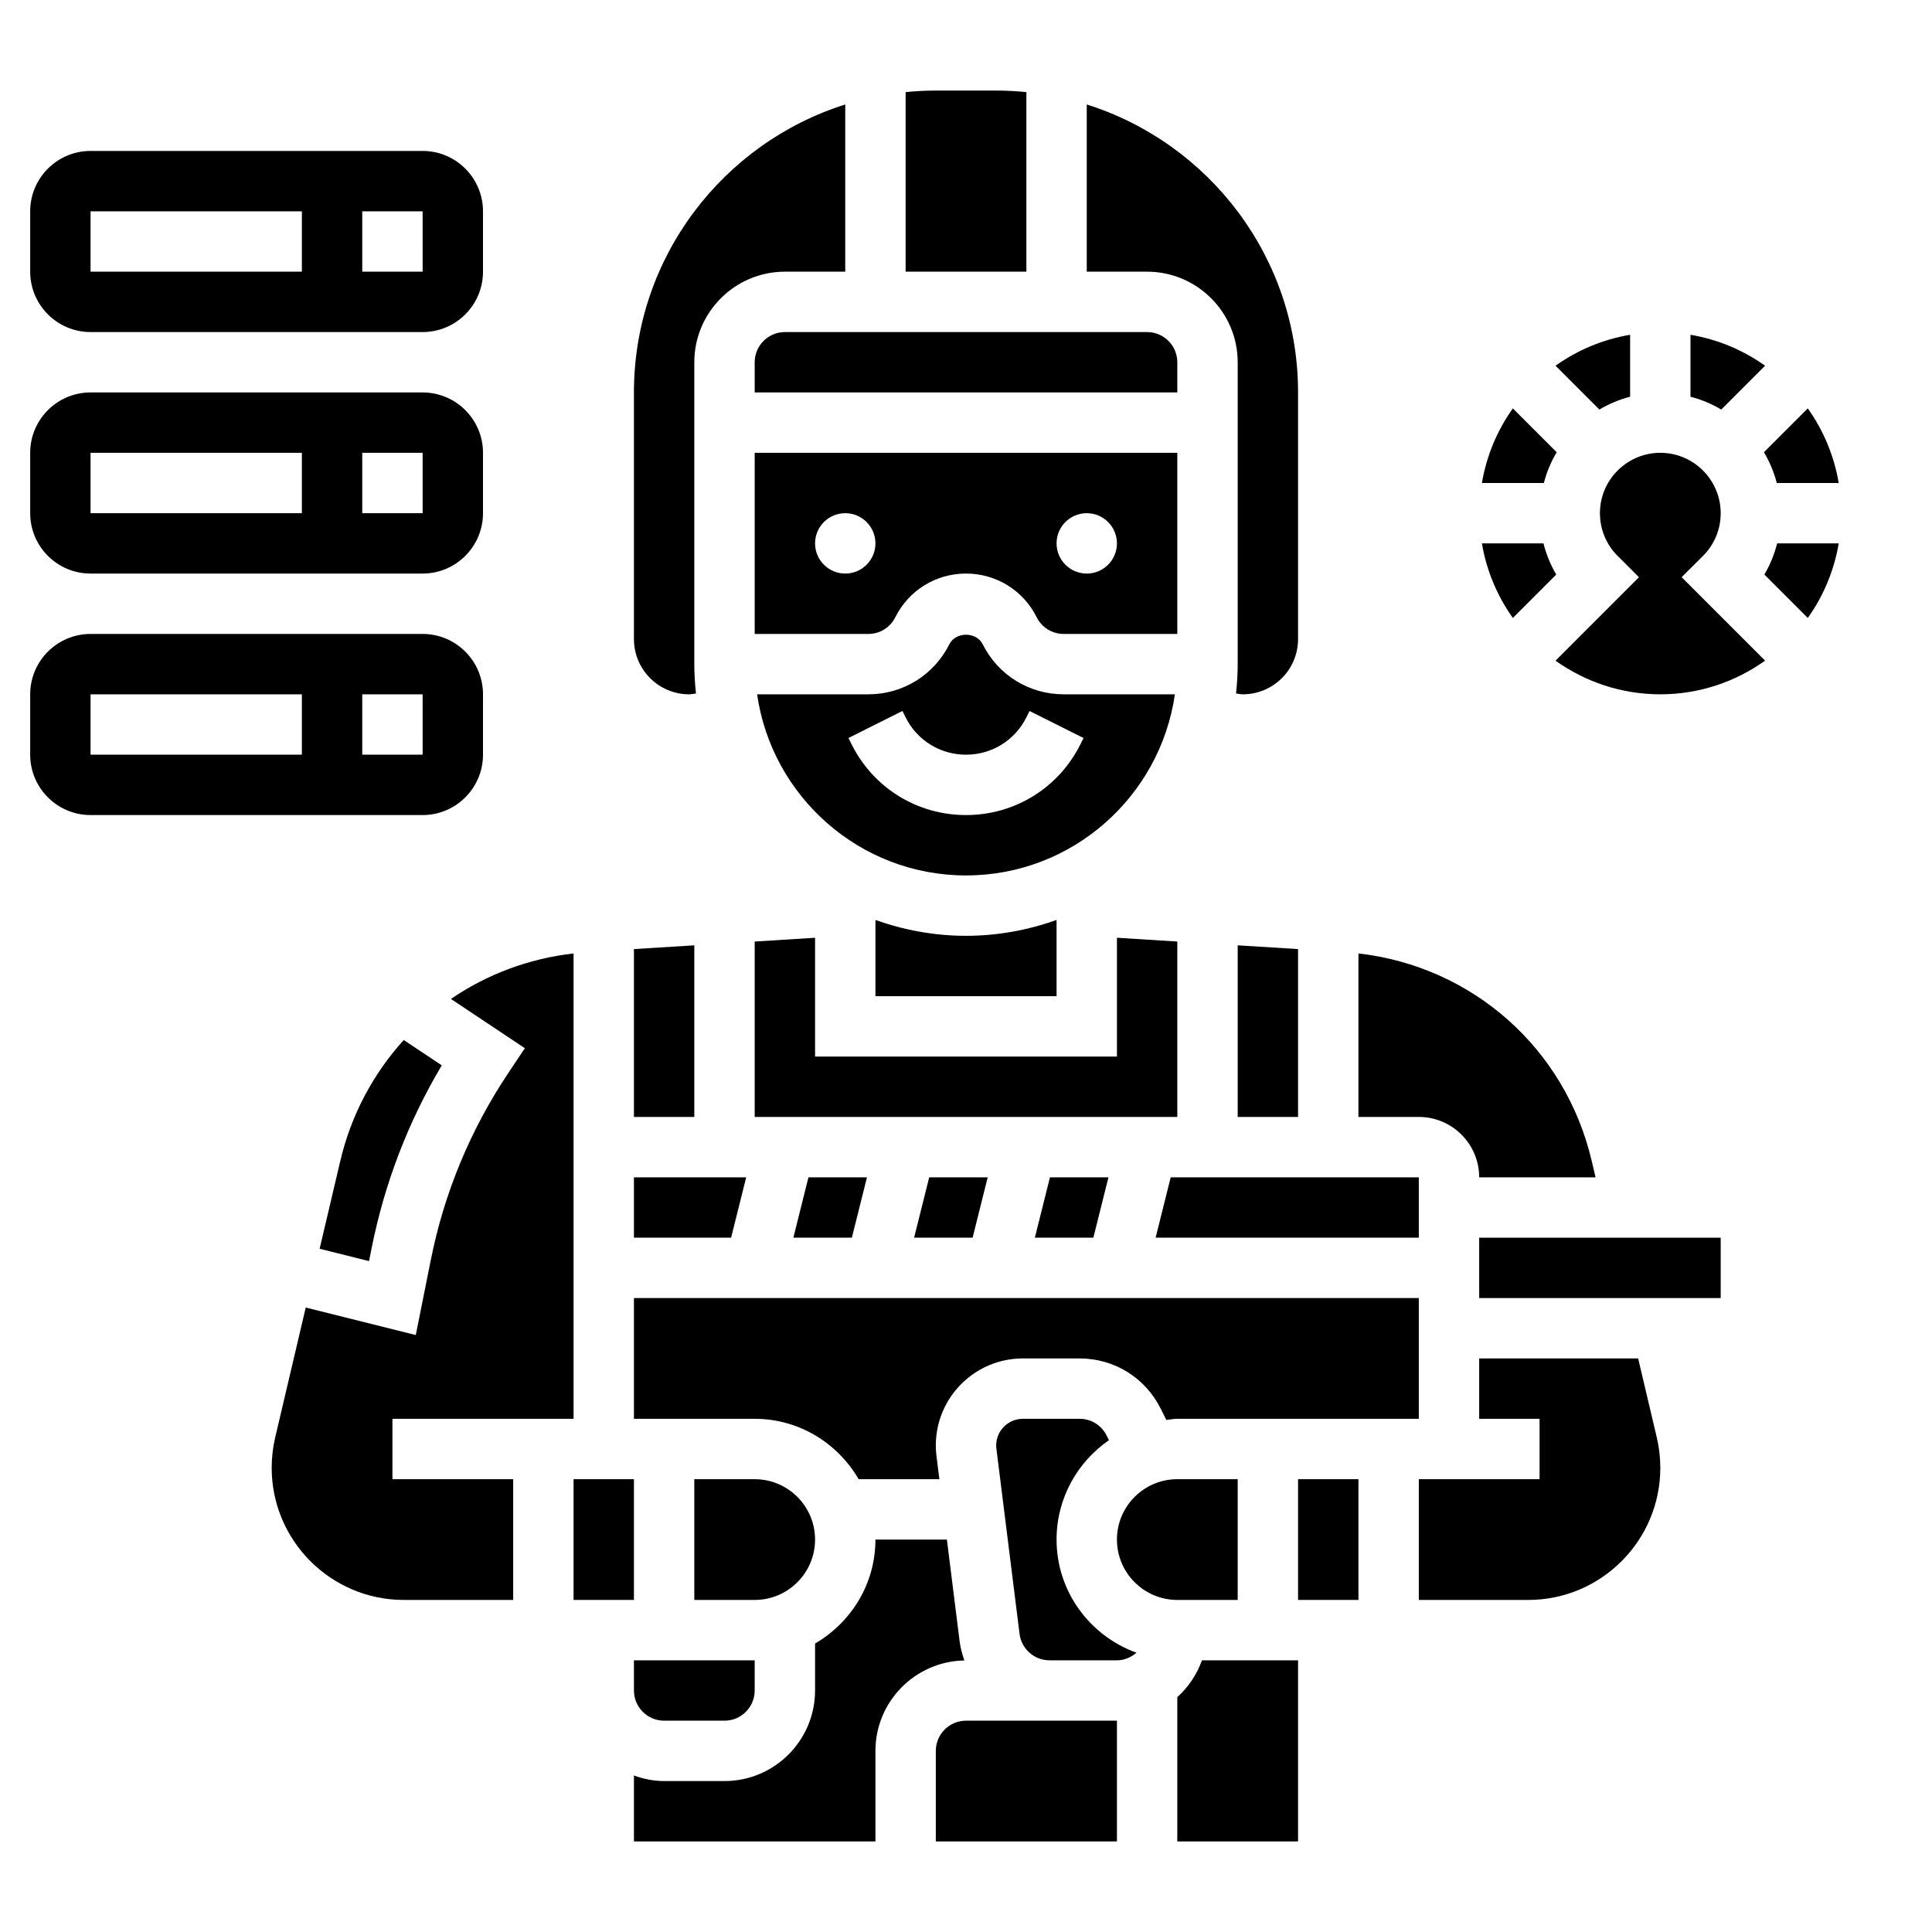
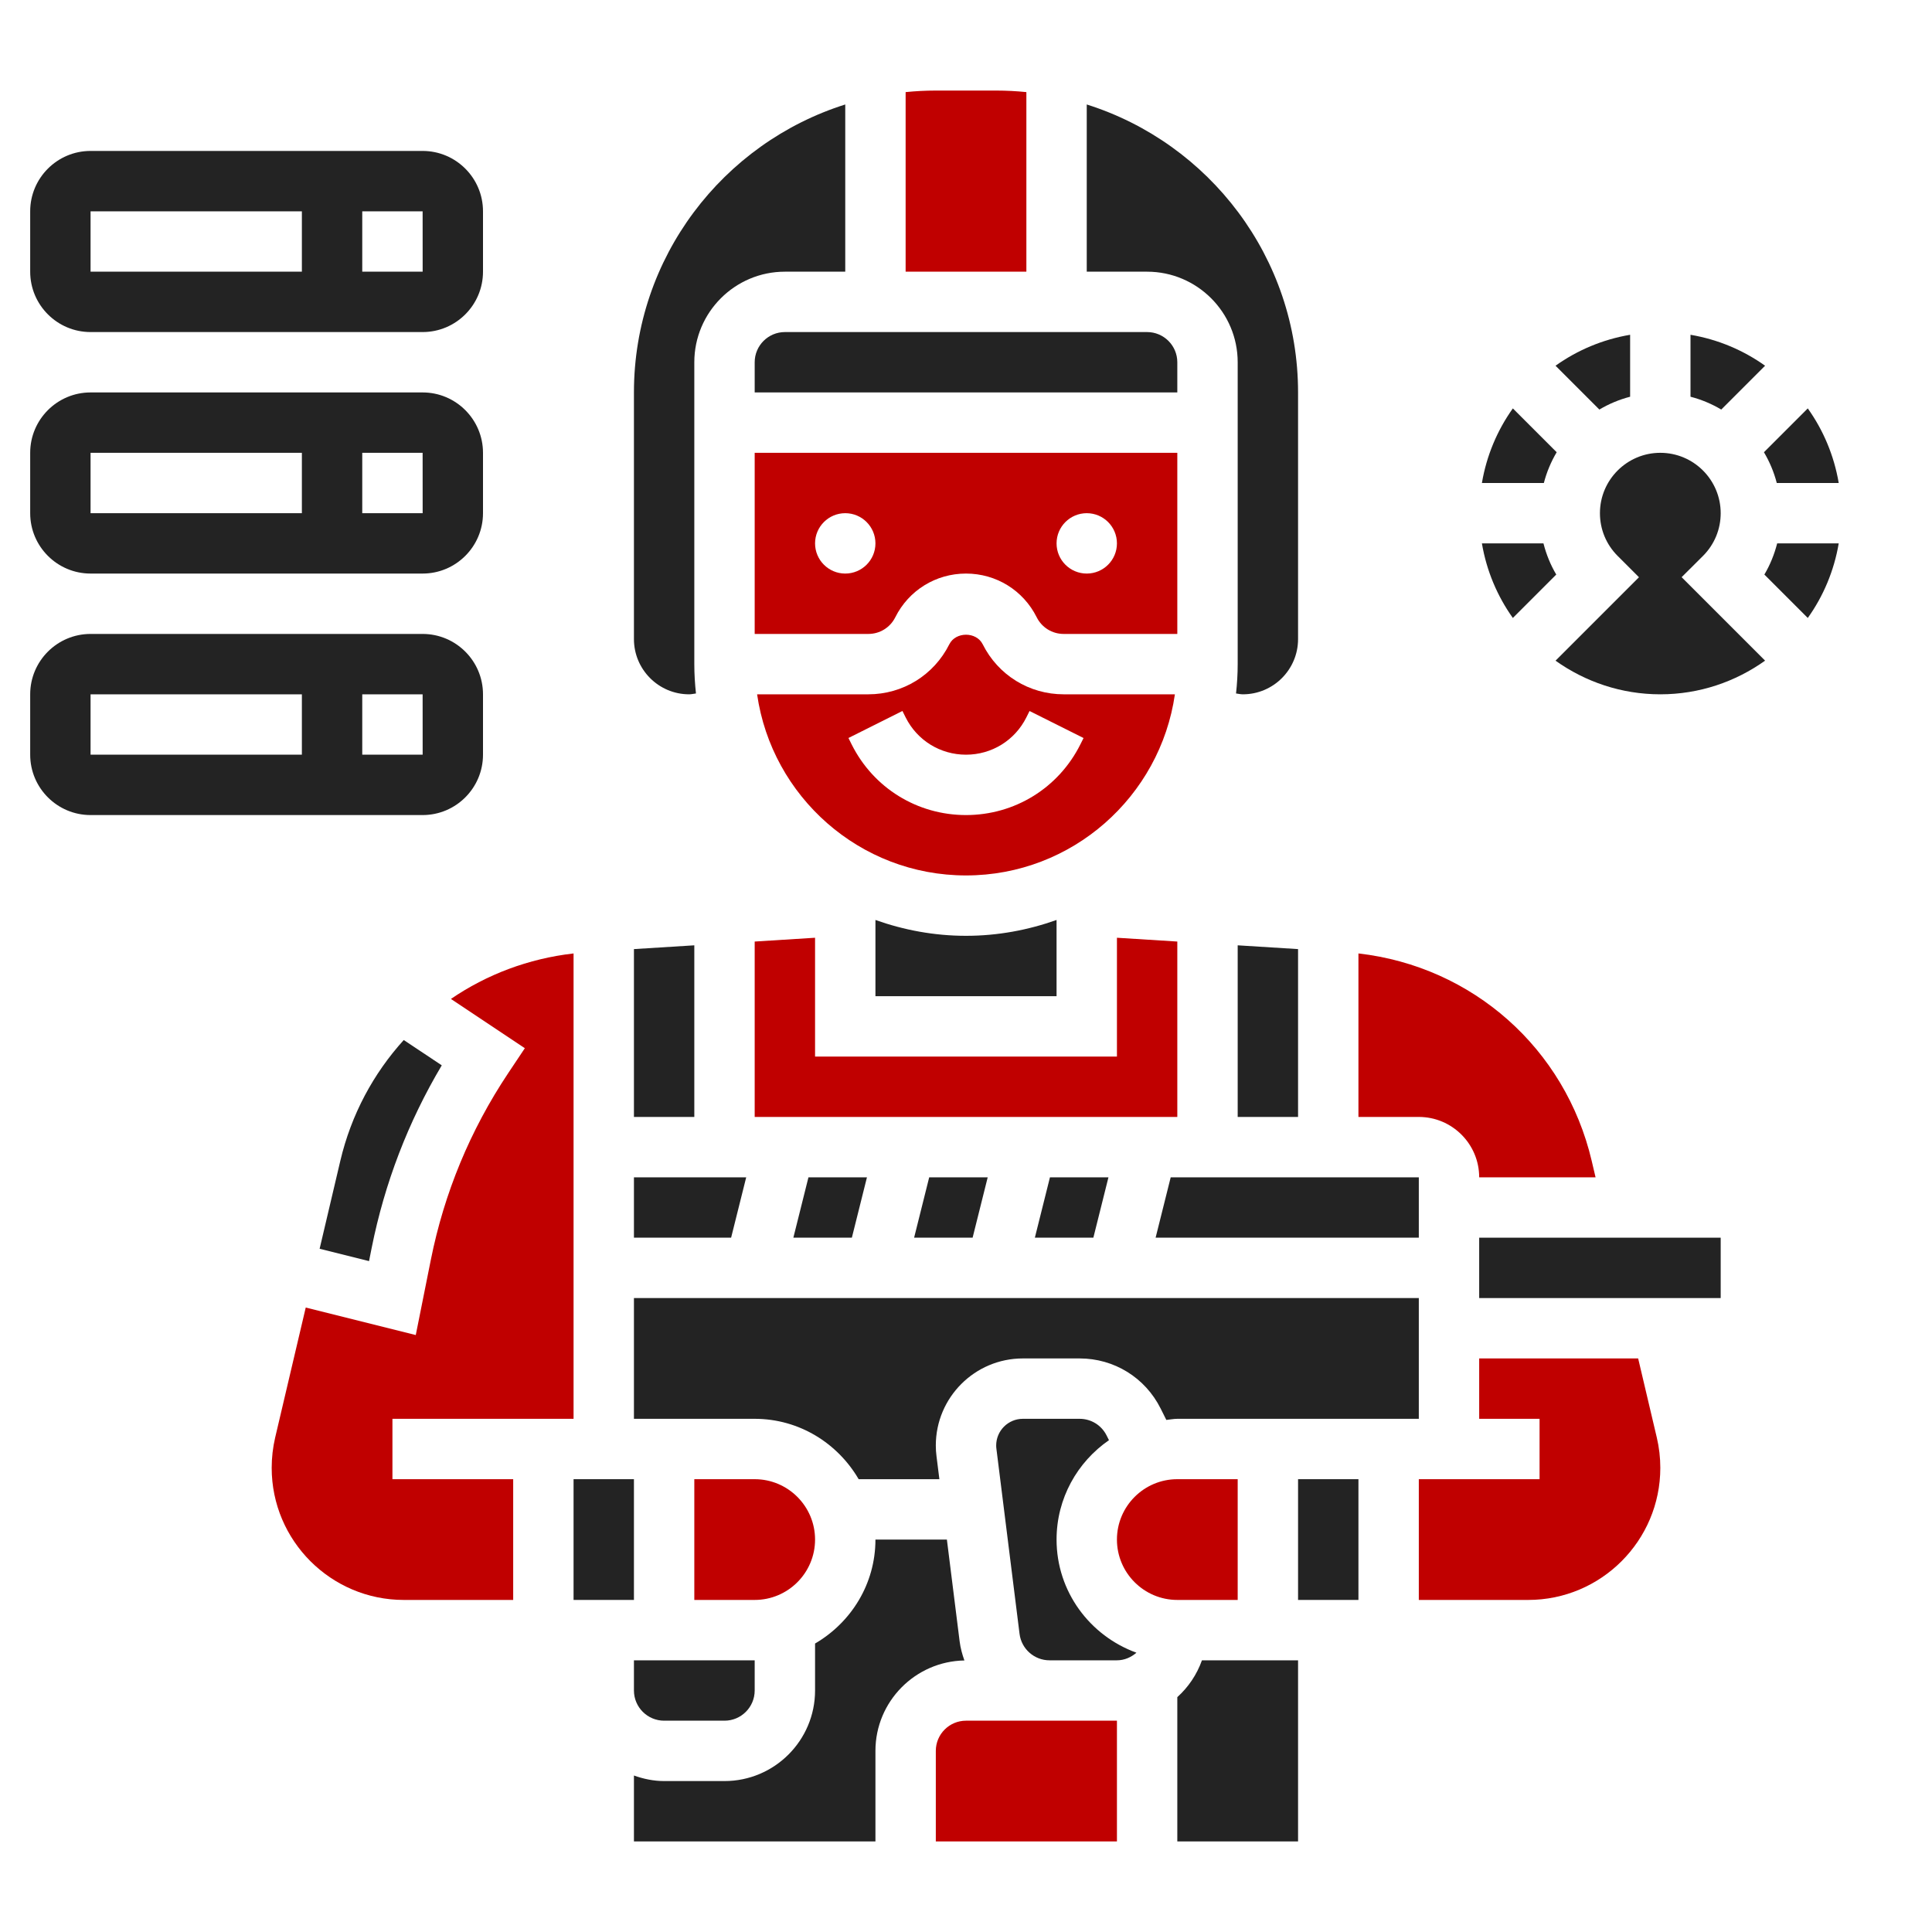
<svg xmlns="http://www.w3.org/2000/svg" id="_x33_0" enable-background="new 0 0 64 64" height="512" viewBox="0 0 64 64" width="512">
  <g>
-     <path d="m3 11h11c1.103 0 2-.897 2-2v-2c0-1.103-.897-2-2-2h-11c-1.103 0-2 .897-2 2v2c0 1.103.897 2 2 2zm9-4h2l.001 2h-2.001zm-9 0h7v2h-7z" />
-     <path d="m3 19h11c1.103 0 2-.897 2-2v-2c0-1.103-.897-2-2-2h-11c-1.103 0-2 .897-2 2v2c0 1.103.897 2 2 2zm9-4h2l.001 2h-2.001zm-9 0h7v2h-7z" />
-     <path d="m16 25v-2c0-1.103-.897-2-2-2h-11c-1.103 0-2 .897-2 2v2c0 1.103.897 2 2 2h11c1.103 0 2-.897 2-2zm-6 0h-7v-2h7zm2-2h2l.001 2h-2.001z" />
-     <path d="m58.858 16h2.052c-.154-.909-.51-1.749-1.025-2.471l-1.452 1.452c.187.315.331.656.425 1.019z" />
-     <path d="m56.415 18.414c.377-.378.585-.88.585-1.414 0-1.103-.897-2-2-2s-2 .897-2 2c0 .534.208 1.037.586 1.415l.707.707-2.764 2.764c.981.698 2.177 1.114 3.471 1.114s2.49-.416 3.471-1.115l-2.765-2.765z" />
-     <path d="m58.447 19.033 1.438 1.438c.515-.722.871-1.562 1.025-2.471h-2.039c-.093.363-.233.711-.424 1.033z" />
-     <path d="m58.471 12.115c-.722-.515-1.562-.871-2.471-1.025v2.052c.363.094.704.238 1.019.425z" />
-     <path d="m51.567 14.981-1.452-1.452c-.515.722-.871 1.562-1.025 2.471h2.052c.094-.363.238-.704.425-1.019z" />
-     <path d="m51.553 19.033c-.191-.322-.331-.67-.424-1.033h-2.039c.154.909.51 1.749 1.025 2.471z" />
-     <path d="m54 13.142v-2.052c-.909.154-1.749.51-2.471 1.025l1.452 1.452c.315-.187.656-.331 1.019-.425z" />
-     <path d="m41 31.315v5.685h2v-5.56z" />
-     <path d="m39 12c0-.551-.449-1-1-1h-12c-.551 0-1 .449-1 1v1h14z" />
-     <path d="m25 21h3.764c.381 0 .724-.212.894-.553.446-.892 1.343-1.447 2.342-1.447s1.896.555 2.342 1.448c.17.34.513.552.894.552h3.764v-6h-14zm11-4c.552 0 1 .448 1 1s-.448 1-1 1-1-.448-1-1 .448-1 1-1zm-8 0c.552 0 1 .448 1 1s-.448 1-1 1-1-.448-1-1 .448-1 1-1z" />
-     <path d="m38.92 23h-3.684c-1.143 0-2.171-.635-2.683-1.658-.211-.422-.895-.421-1.105 0-.512 1.023-1.541 1.658-2.684 1.658h-3.684c.488 3.387 3.401 6 6.92 6s6.432-2.613 6.92-6zm-3.131 1.658c-.722 1.445-2.174 2.342-3.789 2.342s-3.067-.897-3.789-2.342l-.105-.211 1.789-.895.105.212c.381.762 1.147 1.236 2 1.236s1.619-.474 2-1.236l.105-.211 1.789.895z" />
-     <path d="m29 30.475v2.525h6v-2.525c-.94.334-1.947.525-3 .525s-2.06-.191-3-.525z" />
-     <path d="m47 39h-8.219l-.5 2h8.719z" />
-     <path d="m41 12v10c0 .329-.02.652-.055.972.076.01.15.028.226.028 1.009 0 1.829-.82 1.829-1.829v-8.171c0-4.469-2.947-8.262-7-9.539v5.539h2c1.654 0 3 1.346 3 3z" />
-     <path d="m28.219 41 .5-2h-1.938l-.5 2z" />
-     <path d="m49 39h3.855l-.128-.545c-.878-3.734-3.953-6.44-7.727-6.871v5.416h2c1.103 0 2 .897 2 2z" />
-     <path d="m39 31.19-2-.126v3.936h-10v-3.936l-2 .126v5.81h14z" />
-     <path d="m36.219 41 .5-2h-1.938l-.5 2z" />
-     <path d="m32.219 41 .5-2h-1.938l-.5 2z" />
-     <path d="m31.789 54.372-.422-3.372h-2.367c0 1.474-.81 2.75-2 3.444v1.556c0 1.654-1.346 3-3 3h-2c-.352 0-.686-.072-1-.184v2.184h8v-3c0-1.636 1.318-2.966 2.947-2.995-.072-.202-.13-.412-.158-.633z" />
-     <path d="m31 58v3h6v-4h-5c-.551 0-1 .448-1 1z" />
-     <path d="m34 3.051c-.329-.033-.662-.051-1-.051h-2c-.338 0-.671.018-1 .051v5.949h4z" />
-     <path d="m35 51c0-1.365.689-2.57 1.736-3.292l-.078-.155c-.17-.341-.513-.553-.894-.553h-1.881c-.487 0-.883.396-.883.883 0 .036.002.072.007.107l.767 6.134c.062.499.488.876.992.876h2.234c.249 0 .471-.101.646-.252-1.538-.558-2.646-2.019-2.646-3.748z" />
-     <path d="m21 56c0 .552.449 1 1 1h2c.551 0 1-.448 1-1v-1h-4z" />
-     <path d="m13 47h6v-15.416c-1.495.171-2.879.698-4.062 1.507l2.448 1.632-.555.832c-1.254 1.882-2.115 3.96-2.559 6.177l-.499 2.493-3.645-.911-1.013 4.308c-.076.327-.115.664-.115 1.002 0 2.413 1.963 4.376 4.376 4.376h3.624v-4h-4z" />
-     <path d="m11.273 38.456-.685 2.911 1.637.409.087-.437c.429-2.146 1.209-4.176 2.322-6.048l-1.259-.839c-1.001 1.104-1.74 2.465-2.102 4.004z" />
-     <path d="m49 41h8v2h-8z" />
-     <path d="m54.266 45h-5.266v2h2v2h-4v4h3.624c2.413 0 4.376-1.963 4.376-4.376 0-.338-.039-.675-.116-1.002z" />
-     <path d="m43 49h2v4h-2z" />
-     <path d="m39 56.22v4.78h4v-6h-3.184c-.169.474-.45.889-.816 1.22z" />
-     <path d="m19 49h2v4h-2z" />
-     <path d="m28.444 49h2.674l-.095-.76c-.016-.117-.023-.237-.023-.357 0-1.59 1.293-2.883 2.883-2.883h1.881c1.144 0 2.171.636 2.683 1.658l.189.379c.122-.011.24-.037.364-.037h8v-4h-26v4h4c1.474 0 2.75.81 3.444 2z" />
-     <path d="m23 31.315-2 .125v5.56h2z" />
-     <path d="m22.829 23c.076 0 .151-.019.226-.028-.035-.32-.055-.643-.055-.972v-10c0-1.654 1.346-3 3-3h2v-5.539c-4.053 1.277-7 5.07-7 9.539v8.171c0 1.009.82 1.829 1.829 1.829z" />
-     <path d="m24.719 39h-3.719v2h3.219z" />
-     <path d="m37 51c0 1.103.897 2 2 2h2v-4h-2c-1.103 0-2 .897-2 2z" />
-     <path d="m27 51c0-1.103-.897-2-2-2h-2v4h2c1.103 0 2-.897 2-2z" />
+     <path fill="#232323" d="m3 11h11c1.103 0 2-.897 2-2v-2c0-1.103-.897-2-2-2h-11c-1.103 0-2 .897-2 2v2c0 1.103.897 2 2 2zm9-4h2l.001 2h-2.001zm-9 0h7v2h-7z" />
+     <path fill="#232323" d="m3 19h11c1.103 0 2-.897 2-2v-2c0-1.103-.897-2-2-2h-11c-1.103 0-2 .897-2 2v2c0 1.103.897 2 2 2zm9-4h2l.001 2h-2.001zm-9 0h7v2h-7z" />
+     <path fill="#232323" d="m16 25v-2c0-1.103-.897-2-2-2h-11c-1.103 0-2 .897-2 2v2c0 1.103.897 2 2 2h11c1.103 0 2-.897 2-2zm-6 0h-7v-2h7zm2-2h2l.001 2h-2.001z" />
+     <path fill="#232323" d="m58.858 16h2.052c-.154-.909-.51-1.749-1.025-2.471l-1.452 1.452c.187.315.331.656.425 1.019z" />
+     <path fill="#232323" d="m56.415 18.414c.377-.378.585-.88.585-1.414 0-1.103-.897-2-2-2s-2 .897-2 2c0 .534.208 1.037.586 1.415l.707.707-2.764 2.764c.981.698 2.177 1.114 3.471 1.114s2.49-.416 3.471-1.115l-2.765-2.765z" />
+     <path fill="#232323" d="m58.447 19.033 1.438 1.438c.515-.722.871-1.562 1.025-2.471h-2.039c-.093.363-.233.711-.424 1.033z" />
+     <path fill="#232323" d="m58.471 12.115c-.722-.515-1.562-.871-2.471-1.025v2.052c.363.094.704.238 1.019.425z" />
+     <path fill="#232323" d="m51.567 14.981-1.452-1.452c-.515.722-.871 1.562-1.025 2.471h2.052c.094-.363.238-.704.425-1.019z" />
+     <path fill="#232323" d="m51.553 19.033c-.191-.322-.331-.67-.424-1.033h-2.039c.154.909.51 1.749 1.025 2.471z" />
+     <path fill="#232323" d="m54 13.142v-2.052c-.909.154-1.749.51-2.471 1.025l1.452 1.452c.315-.187.656-.331 1.019-.425z" />
+     <path fill="#232323" d="m41 31.315v5.685h2v-5.56z" />
+     <path fill="#232323" d="m39 12c0-.551-.449-1-1-1h-12c-.551 0-1 .449-1 1v1h14z" />
+     <path fill="#c00000" d="m25 21h3.764c.381 0 .724-.212.894-.553.446-.892 1.343-1.447 2.342-1.447s1.896.555 2.342 1.448c.17.34.513.552.894.552h3.764v-6h-14zm11-4c.552 0 1 .448 1 1s-.448 1-1 1-1-.448-1-1 .448-1 1-1zm-8 0c.552 0 1 .448 1 1s-.448 1-1 1-1-.448-1-1 .448-1 1-1z" />
+     <path fill="#c00000" d="m38.92 23h-3.684c-1.143 0-2.171-.635-2.683-1.658-.211-.422-.895-.421-1.105 0-.512 1.023-1.541 1.658-2.684 1.658h-3.684c.488 3.387 3.401 6 6.92 6s6.432-2.613 6.92-6zm-3.131 1.658c-.722 1.445-2.174 2.342-3.789 2.342s-3.067-.897-3.789-2.342l-.105-.211 1.789-.895.105.212c.381.762 1.147 1.236 2 1.236s1.619-.474 2-1.236l.105-.211 1.789.895z" />
+     <path fill="#232323" d="m29 30.475v2.525h6v-2.525c-.94.334-1.947.525-3 .525s-2.06-.191-3-.525z" />
+     <path fill="#232323" d="m47 39h-8.219l-.5 2h8.719z" />
+     <path fill="#232323" d="m41 12v10c0 .329-.02.652-.055.972.076.01.15.028.226.028 1.009 0 1.829-.82 1.829-1.829v-8.171c0-4.469-2.947-8.262-7-9.539v5.539h2c1.654 0 3 1.346 3 3z" />
+     <path fill="#232323" d="m28.219 41 .5-2h-1.938l-.5 2z" />
+     <path fill="#c00000" d="m49 39h3.855l-.128-.545c-.878-3.734-3.953-6.44-7.727-6.871v5.416h2c1.103 0 2 .897 2 2z" />
+     <path fill="#c00000" d="m39 31.19-2-.126v3.936h-10v-3.936l-2 .126v5.81h14z" />
+     <path fill="#232323" d="m36.219 41 .5-2h-1.938l-.5 2z" />
+     <path fill="#232323" d="m32.219 41 .5-2h-1.938l-.5 2z" />
+     <path fill="#232323" d="m31.789 54.372-.422-3.372h-2.367c0 1.474-.81 2.75-2 3.444v1.556c0 1.654-1.346 3-3 3h-2c-.352 0-.686-.072-1-.184v2.184h8v-3c0-1.636 1.318-2.966 2.947-2.995-.072-.202-.13-.412-.158-.633z" />
+     <path fill="#c00000" d="m31 58v3h6v-4h-5c-.551 0-1 .448-1 1z" />
+     <path fill="#c00000" d="m34 3.051c-.329-.033-.662-.051-1-.051h-2c-.338 0-.671.018-1 .051v5.949h4z" />
+     <path fill="#232323" d="m35 51c0-1.365.689-2.57 1.736-3.292l-.078-.155c-.17-.341-.513-.553-.894-.553h-1.881c-.487 0-.883.396-.883.883 0 .036.002.072.007.107l.767 6.134c.062.499.488.876.992.876h2.234c.249 0 .471-.101.646-.252-1.538-.558-2.646-2.019-2.646-3.748z" />
+     <path fill="#232323" d="m21 56c0 .552.449 1 1 1h2c.551 0 1-.448 1-1v-1h-4z" />
+     <path fill="#c00000" d="m13 47h6v-15.416c-1.495.171-2.879.698-4.062 1.507l2.448 1.632-.555.832c-1.254 1.882-2.115 3.96-2.559 6.177l-.499 2.493-3.645-.911-1.013 4.308c-.076.327-.115.664-.115 1.002 0 2.413 1.963 4.376 4.376 4.376h3.624v-4h-4z" />
+     <path fill="#232323" d="m11.273 38.456-.685 2.911 1.637.409.087-.437c.429-2.146 1.209-4.176 2.322-6.048l-1.259-.839c-1.001 1.104-1.74 2.465-2.102 4.004z" />
+     <path fill="#232323" d="m49 41h8v2h-8z" />
+     <path fill="#c00000" d="m54.266 45h-5.266v2h2v2h-4v4h3.624c2.413 0 4.376-1.963 4.376-4.376 0-.338-.039-.675-.116-1.002z" />
+     <path fill="#232323" d="m43 49h2v4h-2z" />
+     <path fill="#232323" d="m39 56.22v4.78h4v-6h-3.184c-.169.474-.45.889-.816 1.22z" />
+     <path fill="#232323" d="m19 49h2v4h-2z" />
+     <path fill="#232323" d="m28.444 49h2.674l-.095-.76c-.016-.117-.023-.237-.023-.357 0-1.59 1.293-2.883 2.883-2.883h1.881c1.144 0 2.171.636 2.683 1.658l.189.379c.122-.011.24-.037.364-.037h8v-4h-26v4h4c1.474 0 2.75.81 3.444 2z" />
+     <path fill="#232323" d="m23 31.315-2 .125v5.56h2z" />
+     <path fill="#232323" d="m22.829 23c.076 0 .151-.019.226-.028-.035-.32-.055-.643-.055-.972v-10c0-1.654 1.346-3 3-3h2v-5.539c-4.053 1.277-7 5.07-7 9.539v8.171c0 1.009.82 1.829 1.829 1.829z" />
+     <path fill="#232323" d="m24.719 39h-3.719v2h3.219z" />
+     <path fill="#c00000" d="m37 51c0 1.103.897 2 2 2h2v-4h-2c-1.103 0-2 .897-2 2z" />
+     <path fill="#c00000" d="m27 51c0-1.103-.897-2-2-2h-2v4h2c1.103 0 2-.897 2-2z" />
  </g>
</svg>
